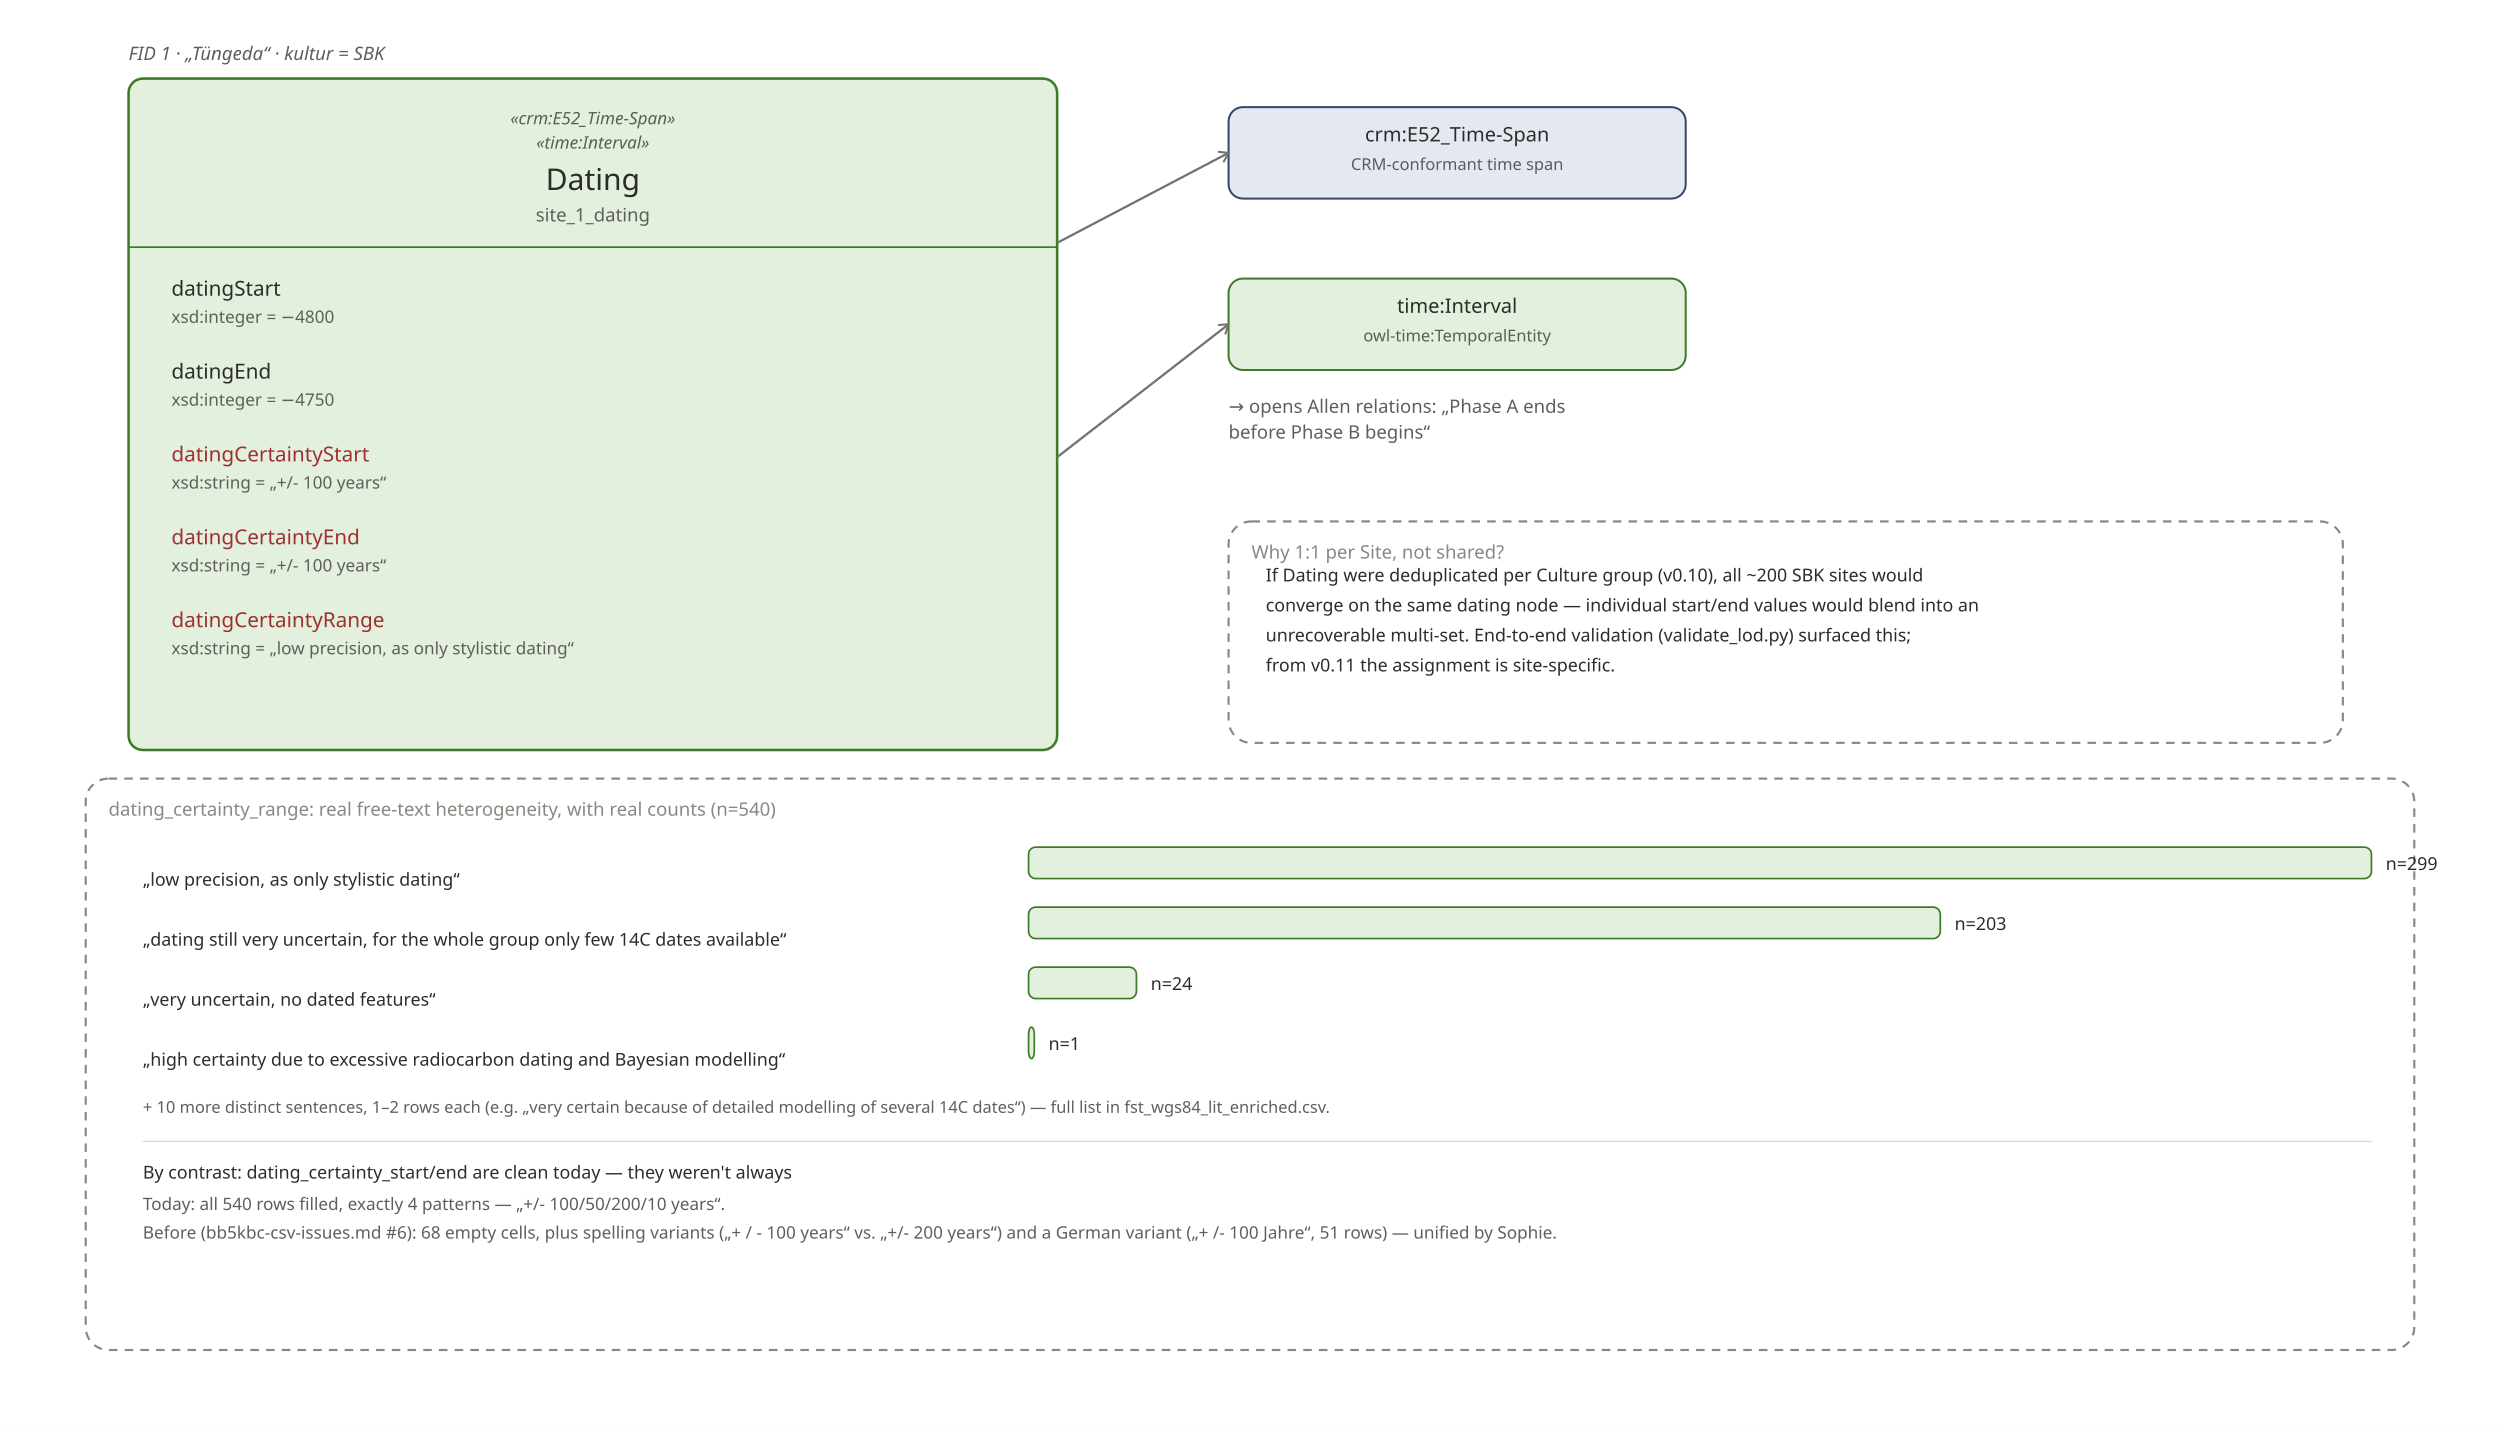
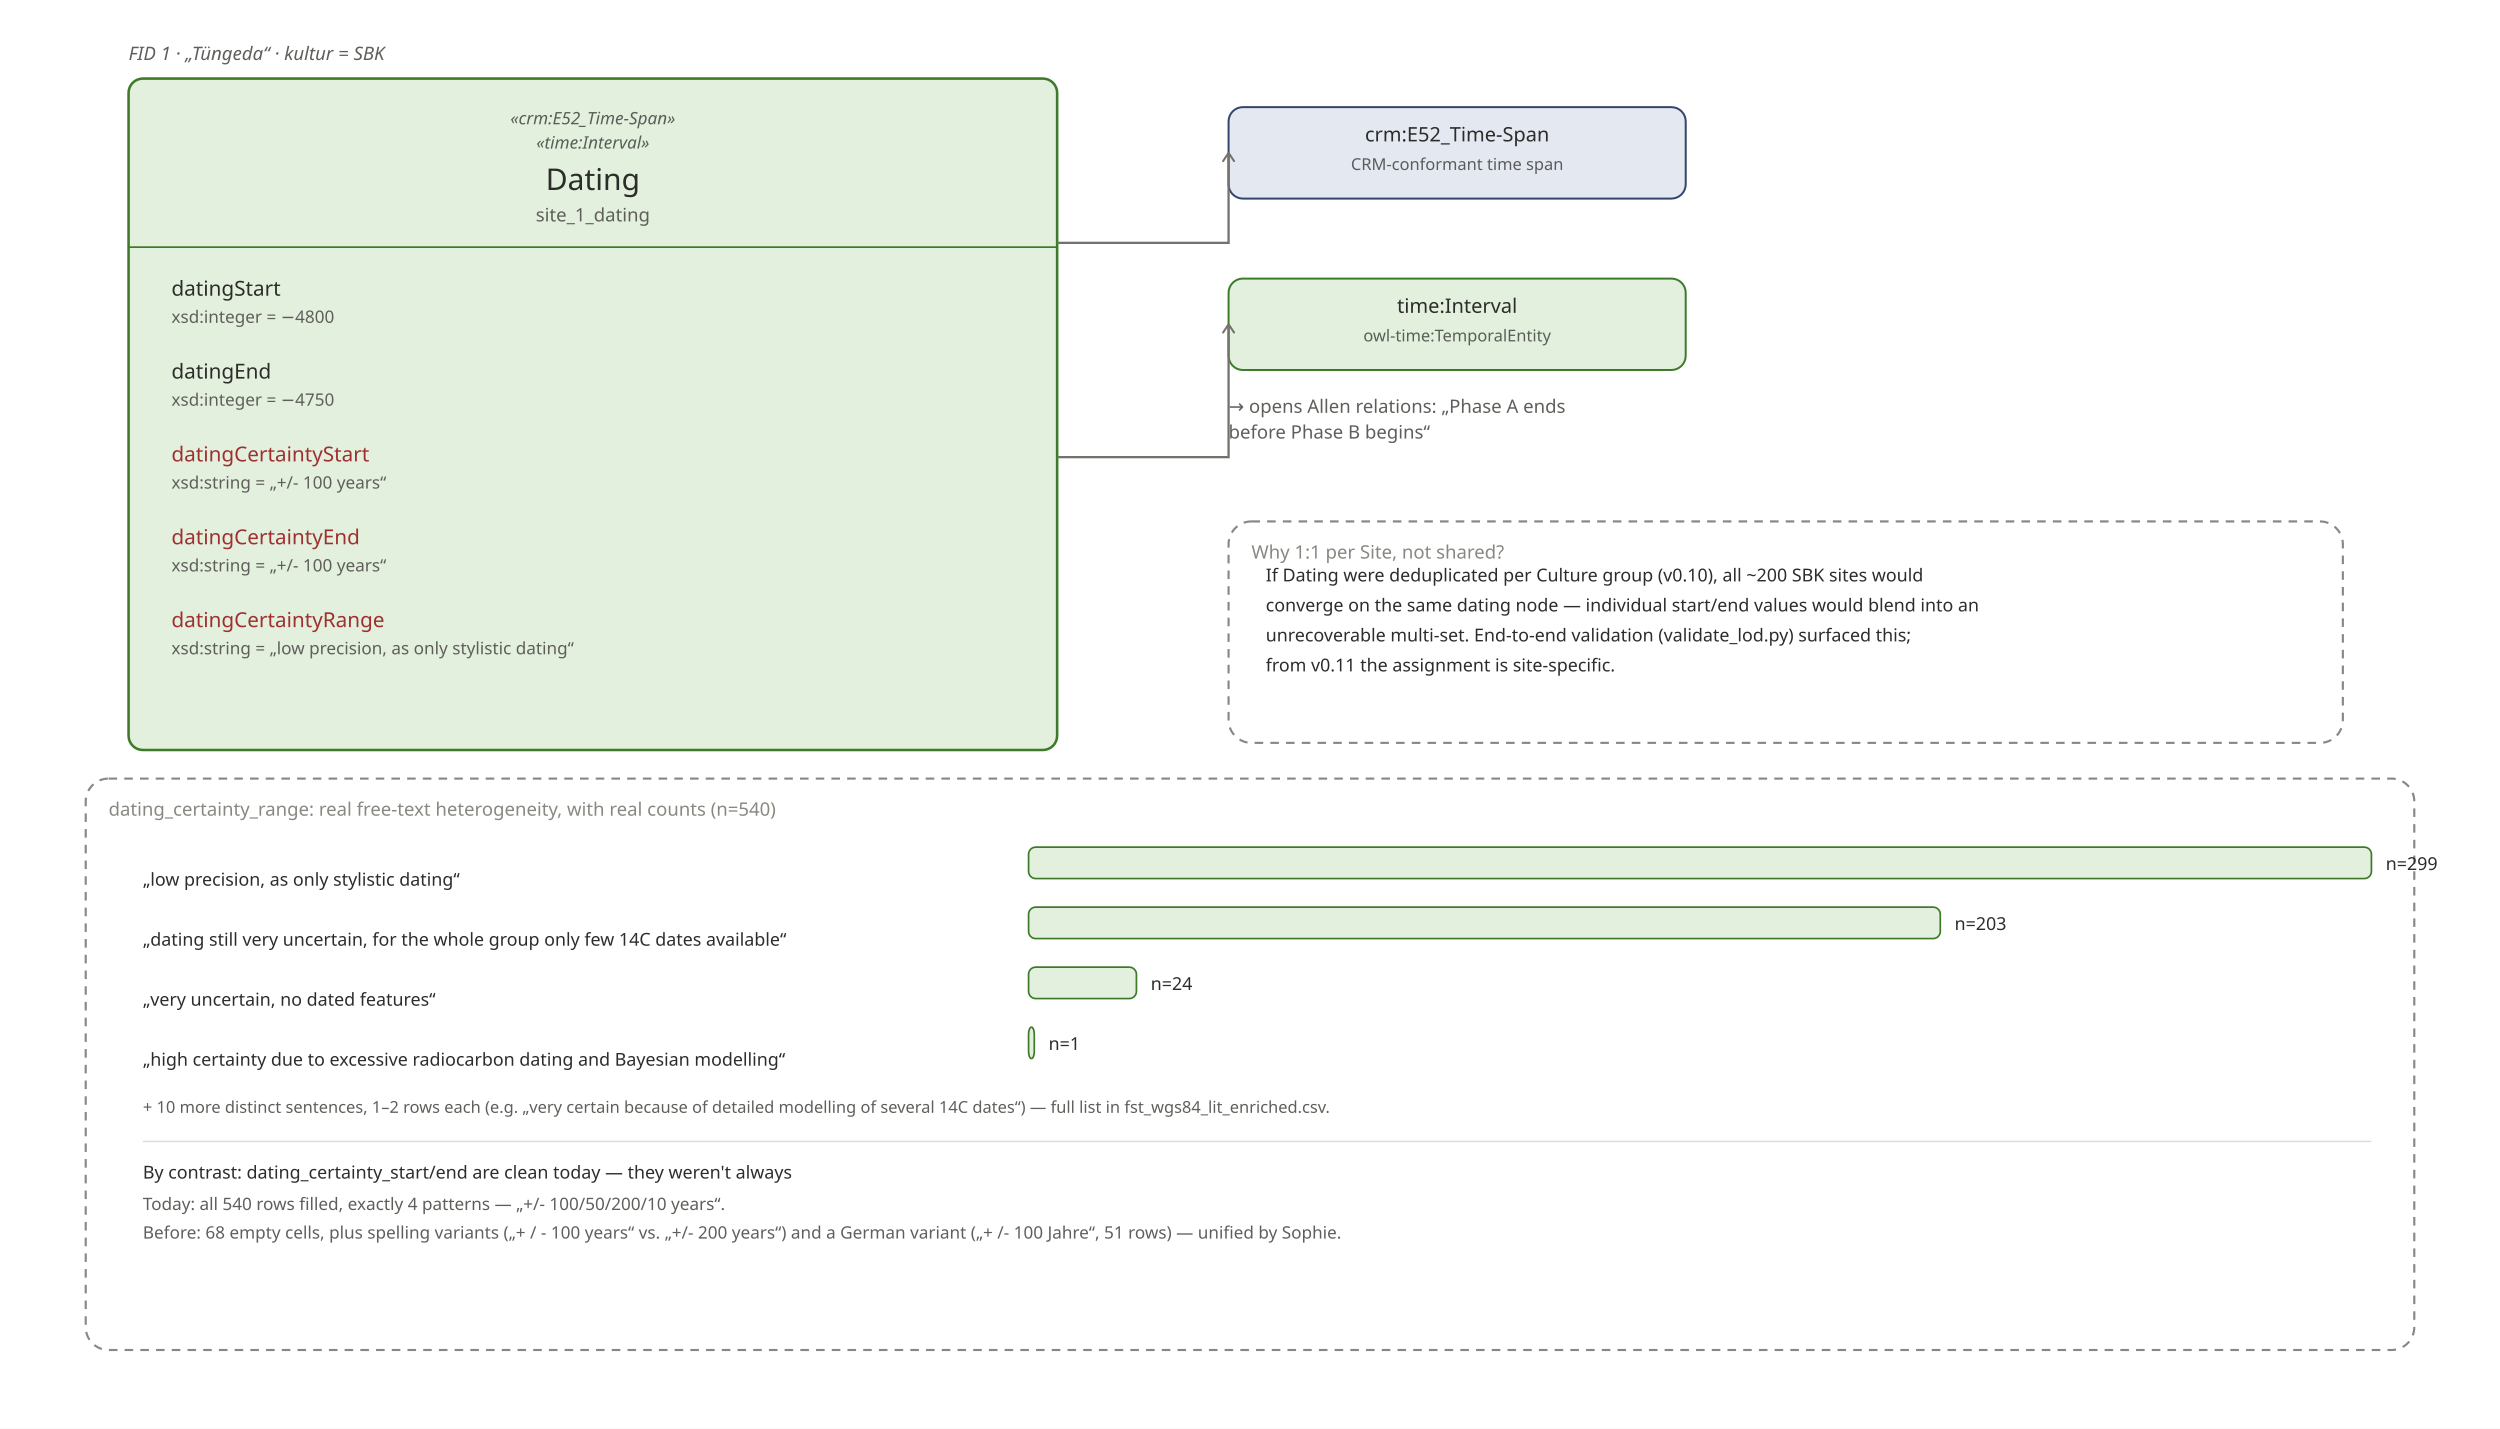
<svg xmlns="http://www.w3.org/2000/svg" width="1750" height="1000" viewBox="0 0 1750 1000" role="img">
  <rect x="0" y="0" width="1750" height="1000" fill="#ffffff" />
  <defs>
    <marker id="arrow" viewBox="0 0 10 10" refX="8" refY="5" markerWidth="6" markerHeight="6" orient="auto-start-reverse">
      <path d="M2 1L8 5L2 9" fill="none" stroke="#73726c" stroke-width="1.5" stroke-linecap="round" stroke-linejoin="round" />
    </marker>
    <marker id="arrow-uncertain" viewBox="0 0 10 10" refX="8" refY="5" markerWidth="6" markerHeight="6" orient="auto-start-reverse">
      <path d="M2 1L8 5L2 9" fill="none" stroke="#a03030" stroke-width="1.5" stroke-linecap="round" stroke-linejoin="round" />
    </marker>
  </defs>
  <text x="90" y="42" font-family="Fira Sans" font-size="13" font-style="italic" fill="#5f5e5a">FID 1 · „Tüngeda“ · kultur = SBK</text>
  <rect x="90.0" y="55.0" width="650.0" height="470.0" rx="10" fill="#e2f0dd" stroke="#3d7a2a" stroke-width="1.8" />
  <text x="415.0" y="87.0" text-anchor="middle" font-family="Fira Sans" font-size="12" font-style="italic" fill="#2c2c2a" opacity="0.75">«crm:E52_Time-Span»</text>
  <text x="415.0" y="104.0" text-anchor="middle" font-family="Fira Sans" font-size="12" font-style="italic" fill="#2c2c2a" opacity="0.75">«time:Interval»</text>
  <text x="415.0" y="133.0" text-anchor="middle" font-family="Fira Sans" font-weight="500" font-size="21" fill="#2c2c2a">Dating</text>
  <text x="415.0" y="155.0" text-anchor="middle" font-family="Fira Sans" font-size="13" fill="#5f5e5a">site_1_dating</text>
  <line x1="90.0" y1="173.0" x2="740.0" y2="173.0" stroke="#3d7a2a" stroke-width="1.2" />
  <text x="120.0" y="207.0" font-family="Fira Sans" font-size="14.5" font-weight="500" fill="#2c2c2a">datingStart</text>
  <text x="120.0" y="226.0" font-family="Fira Sans" font-size="12" fill="#5f5e5a">xsd:integer = −4800</text>
  <text x="120.0" y="265.0" font-family="Fira Sans" font-size="14.5" font-weight="500" fill="#2c2c2a">datingEnd</text>
  <text x="120.0" y="284.0" font-family="Fira Sans" font-size="12" fill="#5f5e5a">xsd:integer = −4750</text>
  <text x="120.0" y="323.0" font-family="Fira Sans" font-size="14.5" font-weight="500" fill="#a03030">datingCertaintyStart</text>
  <text x="120.0" y="342.0" font-family="Fira Sans" font-size="12" fill="#5f5e5a">xsd:string = „+/- 100 years“</text>
  <text x="120.0" y="381.0" font-family="Fira Sans" font-size="14.5" font-weight="500" fill="#a03030">datingCertaintyEnd</text>
  <text x="120.0" y="400.0" font-family="Fira Sans" font-size="12" fill="#5f5e5a">xsd:string = „+/- 100 years“</text>
  <text x="120.0" y="439.0" font-family="Fira Sans" font-size="14.5" font-weight="500" fill="#a03030">datingCertaintyRange</text>
  <text x="120.0" y="458.0" font-family="Fira Sans" font-size="12" fill="#5f5e5a">xsd:string = „low precision, as only stylistic dating“</text>
  <rect x="860.0" y="75.0" width="320.0" height="64.0" rx="10" fill="#e4e8f0" stroke="#33456b" stroke-width="1.4" />
  <text x="1020.0" y="99.0" text-anchor="middle" font-family="Fira Sans" font-weight="500" font-size="14.0" fill="#2c2c2a">crm:E52_Time-Span</text>
  <text x="1020.0" y="119.0" text-anchor="middle" font-family="Fira Sans" font-size="11.5" fill="#2c2c2a" opacity="0.75">CRM-conformant time span</text>
-   <line x1="740.0" y1="170.0" x2="860.0" y2="107.0" stroke="#73726c" stroke-width="1.6" marker-end="url(#arrow)" />
+   <path d="M 740.0 170.0 L 860.0 170.0 L 860.0 107.0" fill="none" stroke="#73726c" stroke-width="1.6" marker-end="url(#arrow)" />
  <rect x="860.0" y="195.0" width="320.0" height="64.0" rx="10" fill="#e2f0dd" stroke="#3d7a2a" stroke-width="1.4" />
  <text x="1020.0" y="219.0" text-anchor="middle" font-family="Fira Sans" font-weight="500" font-size="14.0" fill="#2c2c2a">time:Interval</text>
  <text x="1020.0" y="239.0" text-anchor="middle" font-family="Fira Sans" font-size="11.5" fill="#2c2c2a" opacity="0.75">owl-time:TemporalEntity</text>
-   <line x1="740.0" y1="320.0" x2="860.0" y2="227.0" stroke="#73726c" stroke-width="1.6" marker-end="url(#arrow)" />
+   <path d="M 740.0 320.0 L 860.0 320.0 L 860.0 227.0" fill="none" stroke="#73726c" stroke-width="1.6" marker-end="url(#arrow)" />
  <text x="860.0" y="289.0" font-family="Fira Sans" font-size="13" fill="#5f5e5a">→ opens Allen relations: „Phase A ends</text>
  <text x="860.0" y="307.0" font-family="Fira Sans" font-size="13" fill="#5f5e5a">before Phase B begins“</text>
  <rect x="860.0" y="365.0" width="780.0" height="155.0" rx="16" fill="none" stroke="#888780" stroke-width="1.5" stroke-dasharray="6 5" />
  <text x="876.0" y="391.0" font-family="Fira Sans" font-weight="500" font-size="13" fill="#888780">Why 1:1 per Site, not shared?</text>
  <text x="886.0" y="407.0" font-family="Fira Sans" font-size="12.5" fill="#2c2c2a">If Dating were deduplicated per Culture group (v0.10), all ~200 SBK sites would</text>
  <text x="886.0" y="428.0" font-family="Fira Sans" font-size="12.5" fill="#2c2c2a">converge on the same dating node — individual start/end values would blend into an</text>
  <text x="886.0" y="449.0" font-family="Fira Sans" font-size="12.5" fill="#2c2c2a">unrecoverable multi-set. End-to-end validation (validate_lod.py) surfaced this;</text>
  <text x="886.0" y="470.0" font-family="Fira Sans" font-size="12.5" fill="#2c2c2a">from v0.11 the assignment is site-specific.</text>
  <rect x="60.0" y="545.0" width="1630.0" height="400.0" rx="16" fill="none" stroke="#888780" stroke-width="1.5" stroke-dasharray="6 5" />
  <text x="76.0" y="571.0" font-family="Fira Sans" font-weight="500" font-size="13" fill="#888780">dating_certainty_range: real free-text heterogeneity, with real counts (n=540)</text>
  <text x="100.0" y="620.0" font-family="Fira Sans" font-size="12.5" fill="#2c2c2a">„low precision, as only stylistic dating“</text>
  <rect x="720.0" y="593.0" width="940.0" height="22" rx="5" fill="#e2f0dd" stroke="#3d7a2a" stroke-width="1.2" />
  <text x="1670.0" y="609.0" font-family="Fira Sans" font-weight="500" font-size="12.5" fill="#2c2c2a">n=299</text>
  <text x="100.0" y="662.0" font-family="Fira Sans" font-size="12.5" fill="#2c2c2a">„dating still very uncertain, for the whole group only few 14C dates available“</text>
  <rect x="720.0" y="635.0" width="638.2" height="22" rx="5" fill="#e2f0dd" stroke="#3d7a2a" stroke-width="1.2" />
  <text x="1368.2" y="651.0" font-family="Fira Sans" font-weight="500" font-size="12.5" fill="#2c2c2a">n=203</text>
  <text x="100.0" y="704.0" font-family="Fira Sans" font-size="12.5" fill="#2c2c2a">„very uncertain, no dated features“</text>
  <rect x="720.0" y="677.0" width="75.5" height="22" rx="5" fill="#e2f0dd" stroke="#3d7a2a" stroke-width="1.2" />
  <text x="805.5" y="693.0" font-family="Fira Sans" font-weight="500" font-size="12.5" fill="#2c2c2a">n=24</text>
  <text x="100.0" y="746.0" font-family="Fira Sans" font-size="12.5" fill="#2c2c2a">„high certainty due to excessive radiocarbon dating and Bayesian modelling“</text>
  <rect x="720.0" y="719.0" width="4.0" height="22" rx="5" fill="#e2f0dd" stroke="#3d7a2a" stroke-width="1.2" />
  <text x="734.0" y="735.0" font-family="Fira Sans" font-weight="500" font-size="12.5" fill="#2c2c2a">n=1</text>
  <text x="100.0" y="779.0" font-family="Fira Sans" font-size="11.5" fill="#5f5e5a">+ 10 more distinct sentences, 1–2 rows each (e.g. „very certain because of detailed modelling of several 14C dates“) — full list in fst_wgs84_lit_enriched.csv.</text>
  <line x1="100.0" y1="799.0" x2="1660.0" y2="799.0" stroke="#dedcd4" stroke-width="1" />
  <text x="100.0" y="825.0" font-family="Fira Sans" font-weight="500" font-size="12.5" fill="#2c2c2a">By contrast: dating_certainty_start/end are clean today — they weren't always</text>
  <text x="100.0" y="847.0" font-family="Fira Sans" font-size="12" fill="#5f5e5a">Today: all 540 rows filled, exactly 4 patterns — „+/- 100/50/200/10 years“.</text>
-   <text x="100.0" y="867.0" font-family="Fira Sans" font-size="12" fill="#5f5e5a">Before (bb5kbc-csv-issues.md #6): 68 empty cells, plus spelling variants („+ / - 100 years“ vs. „+/- 200 years“) and a German variant („+ /- 100 Jahre“, 51 rows) — unified by Sophie.</text>
+   <text x="100.0" y="867.0" font-family="Fira Sans" font-size="12" fill="#5f5e5a">Before: 68 empty cells, plus spelling variants („+ / - 100 years“ vs. „+/- 200 years“) and a German variant („+ /- 100 Jahre“, 51 rows) — unified by Sophie.</text>
</svg>
